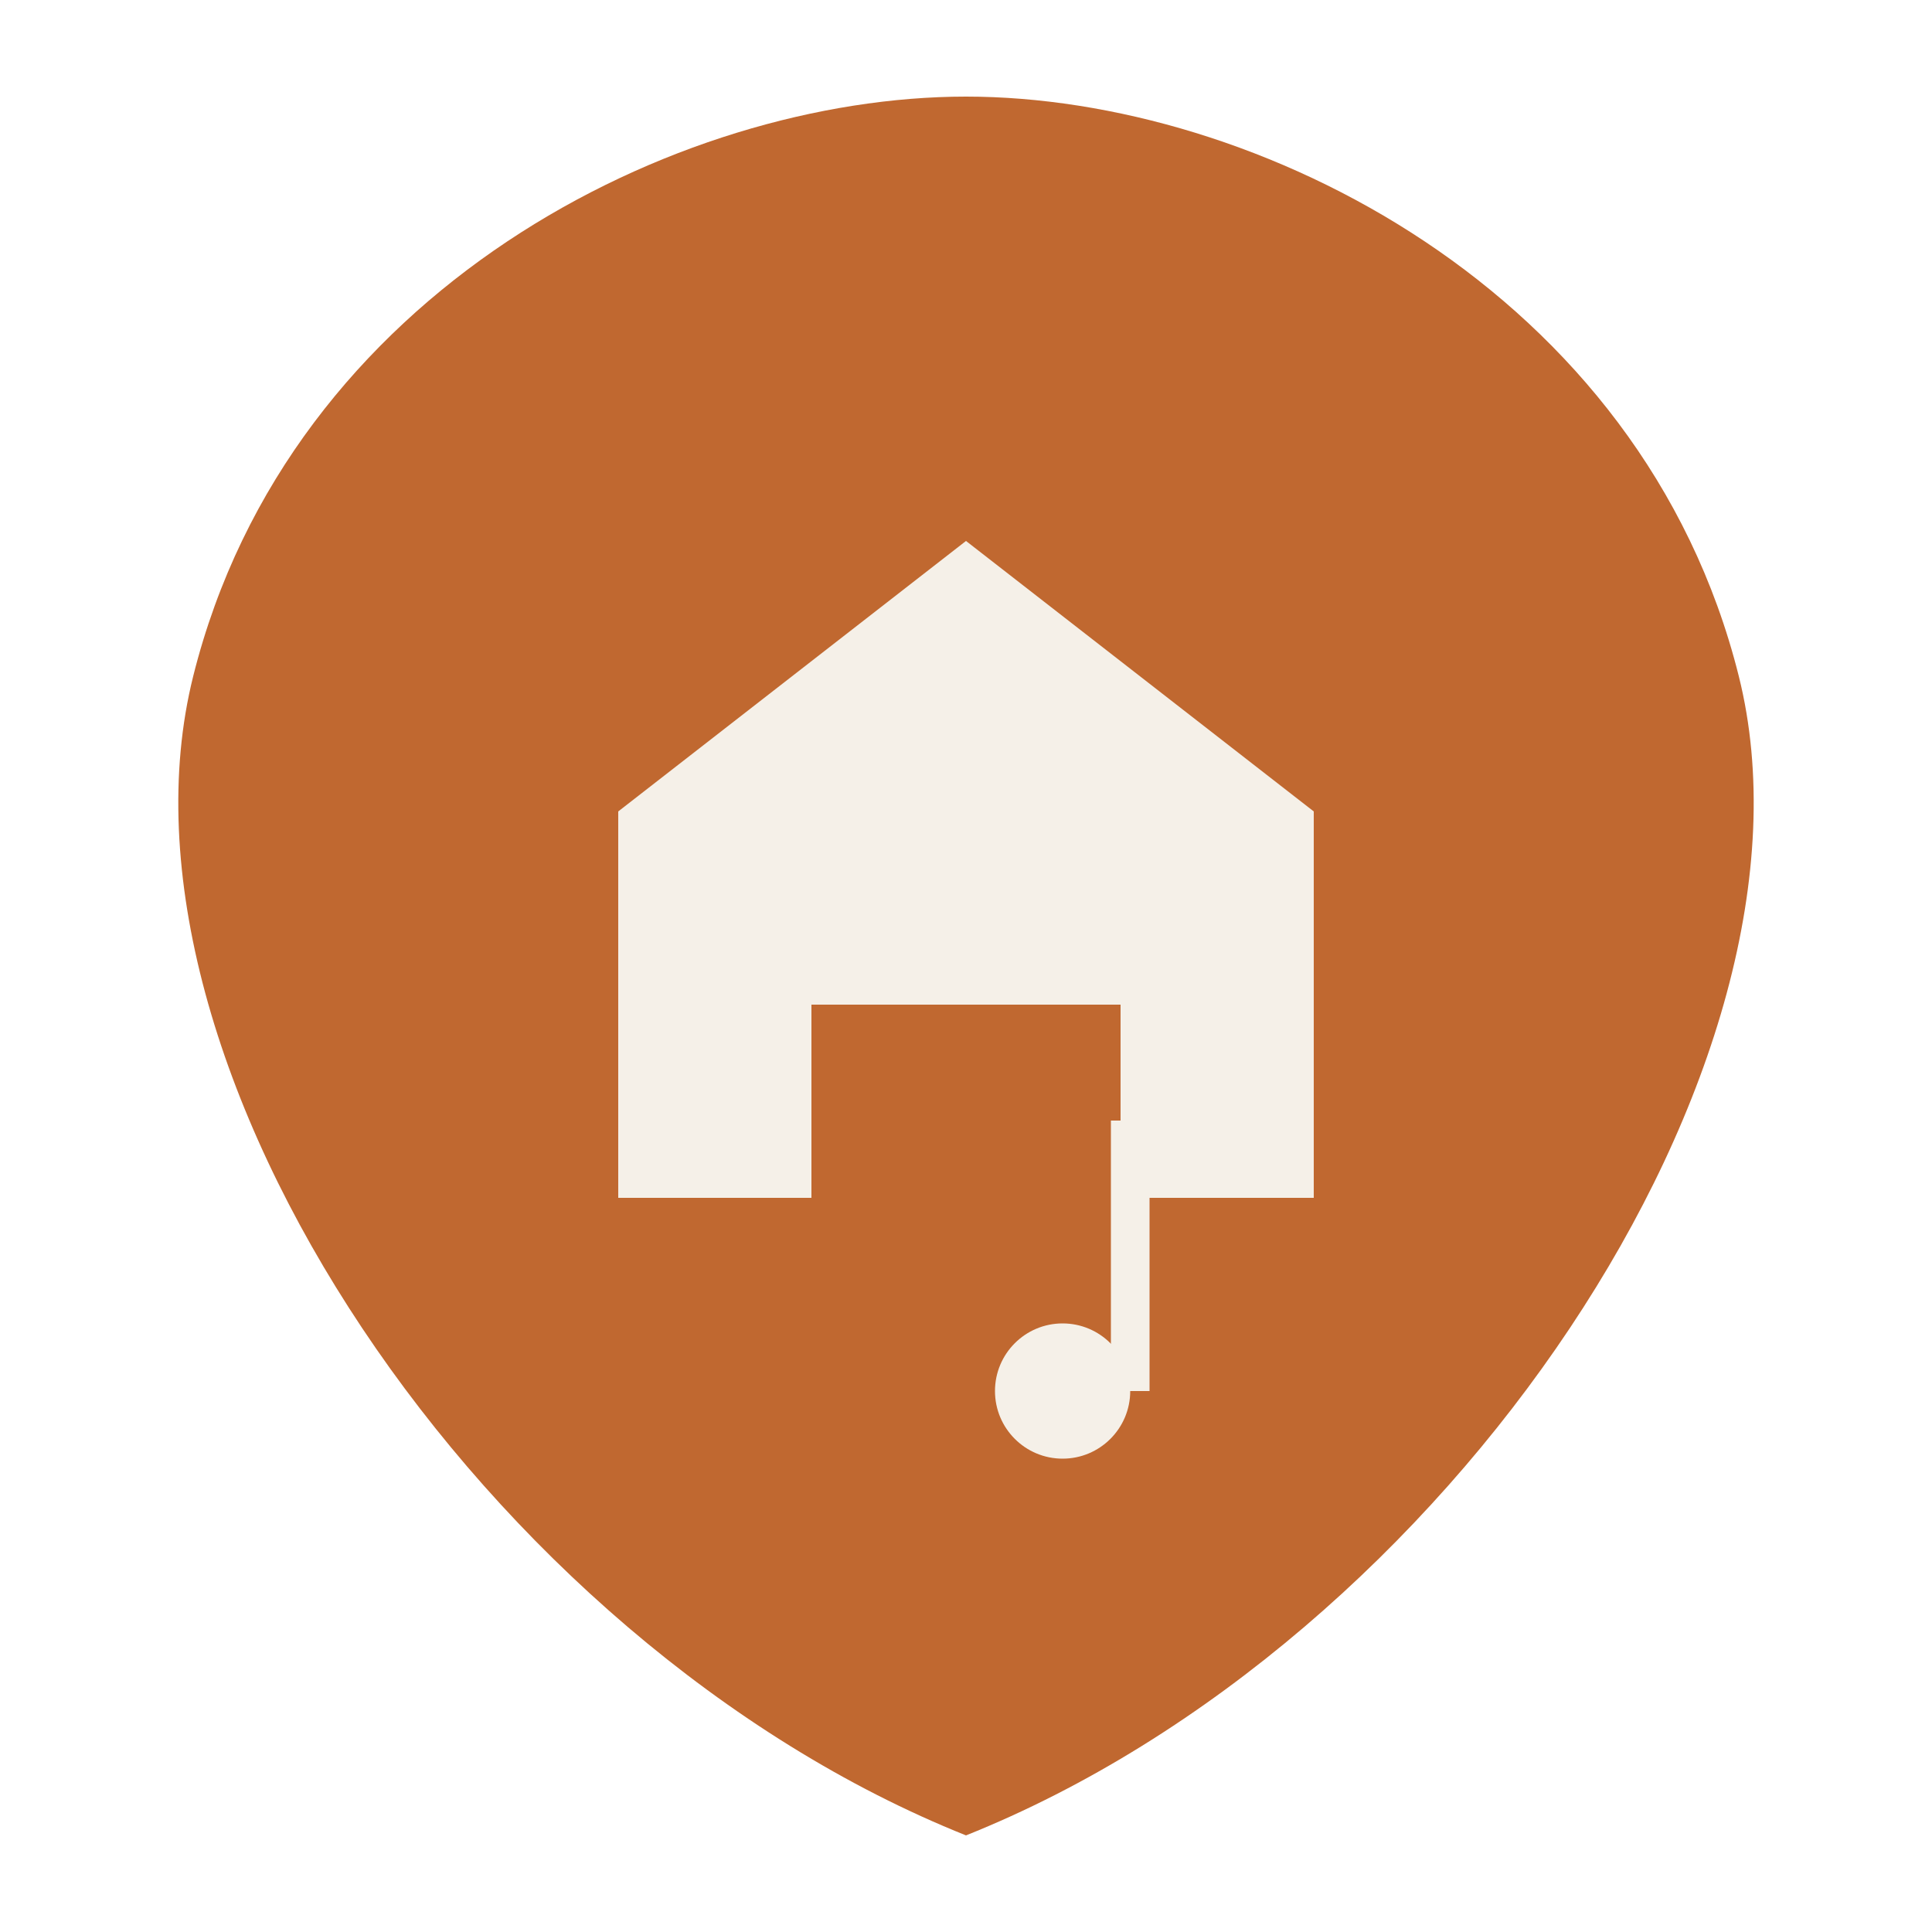
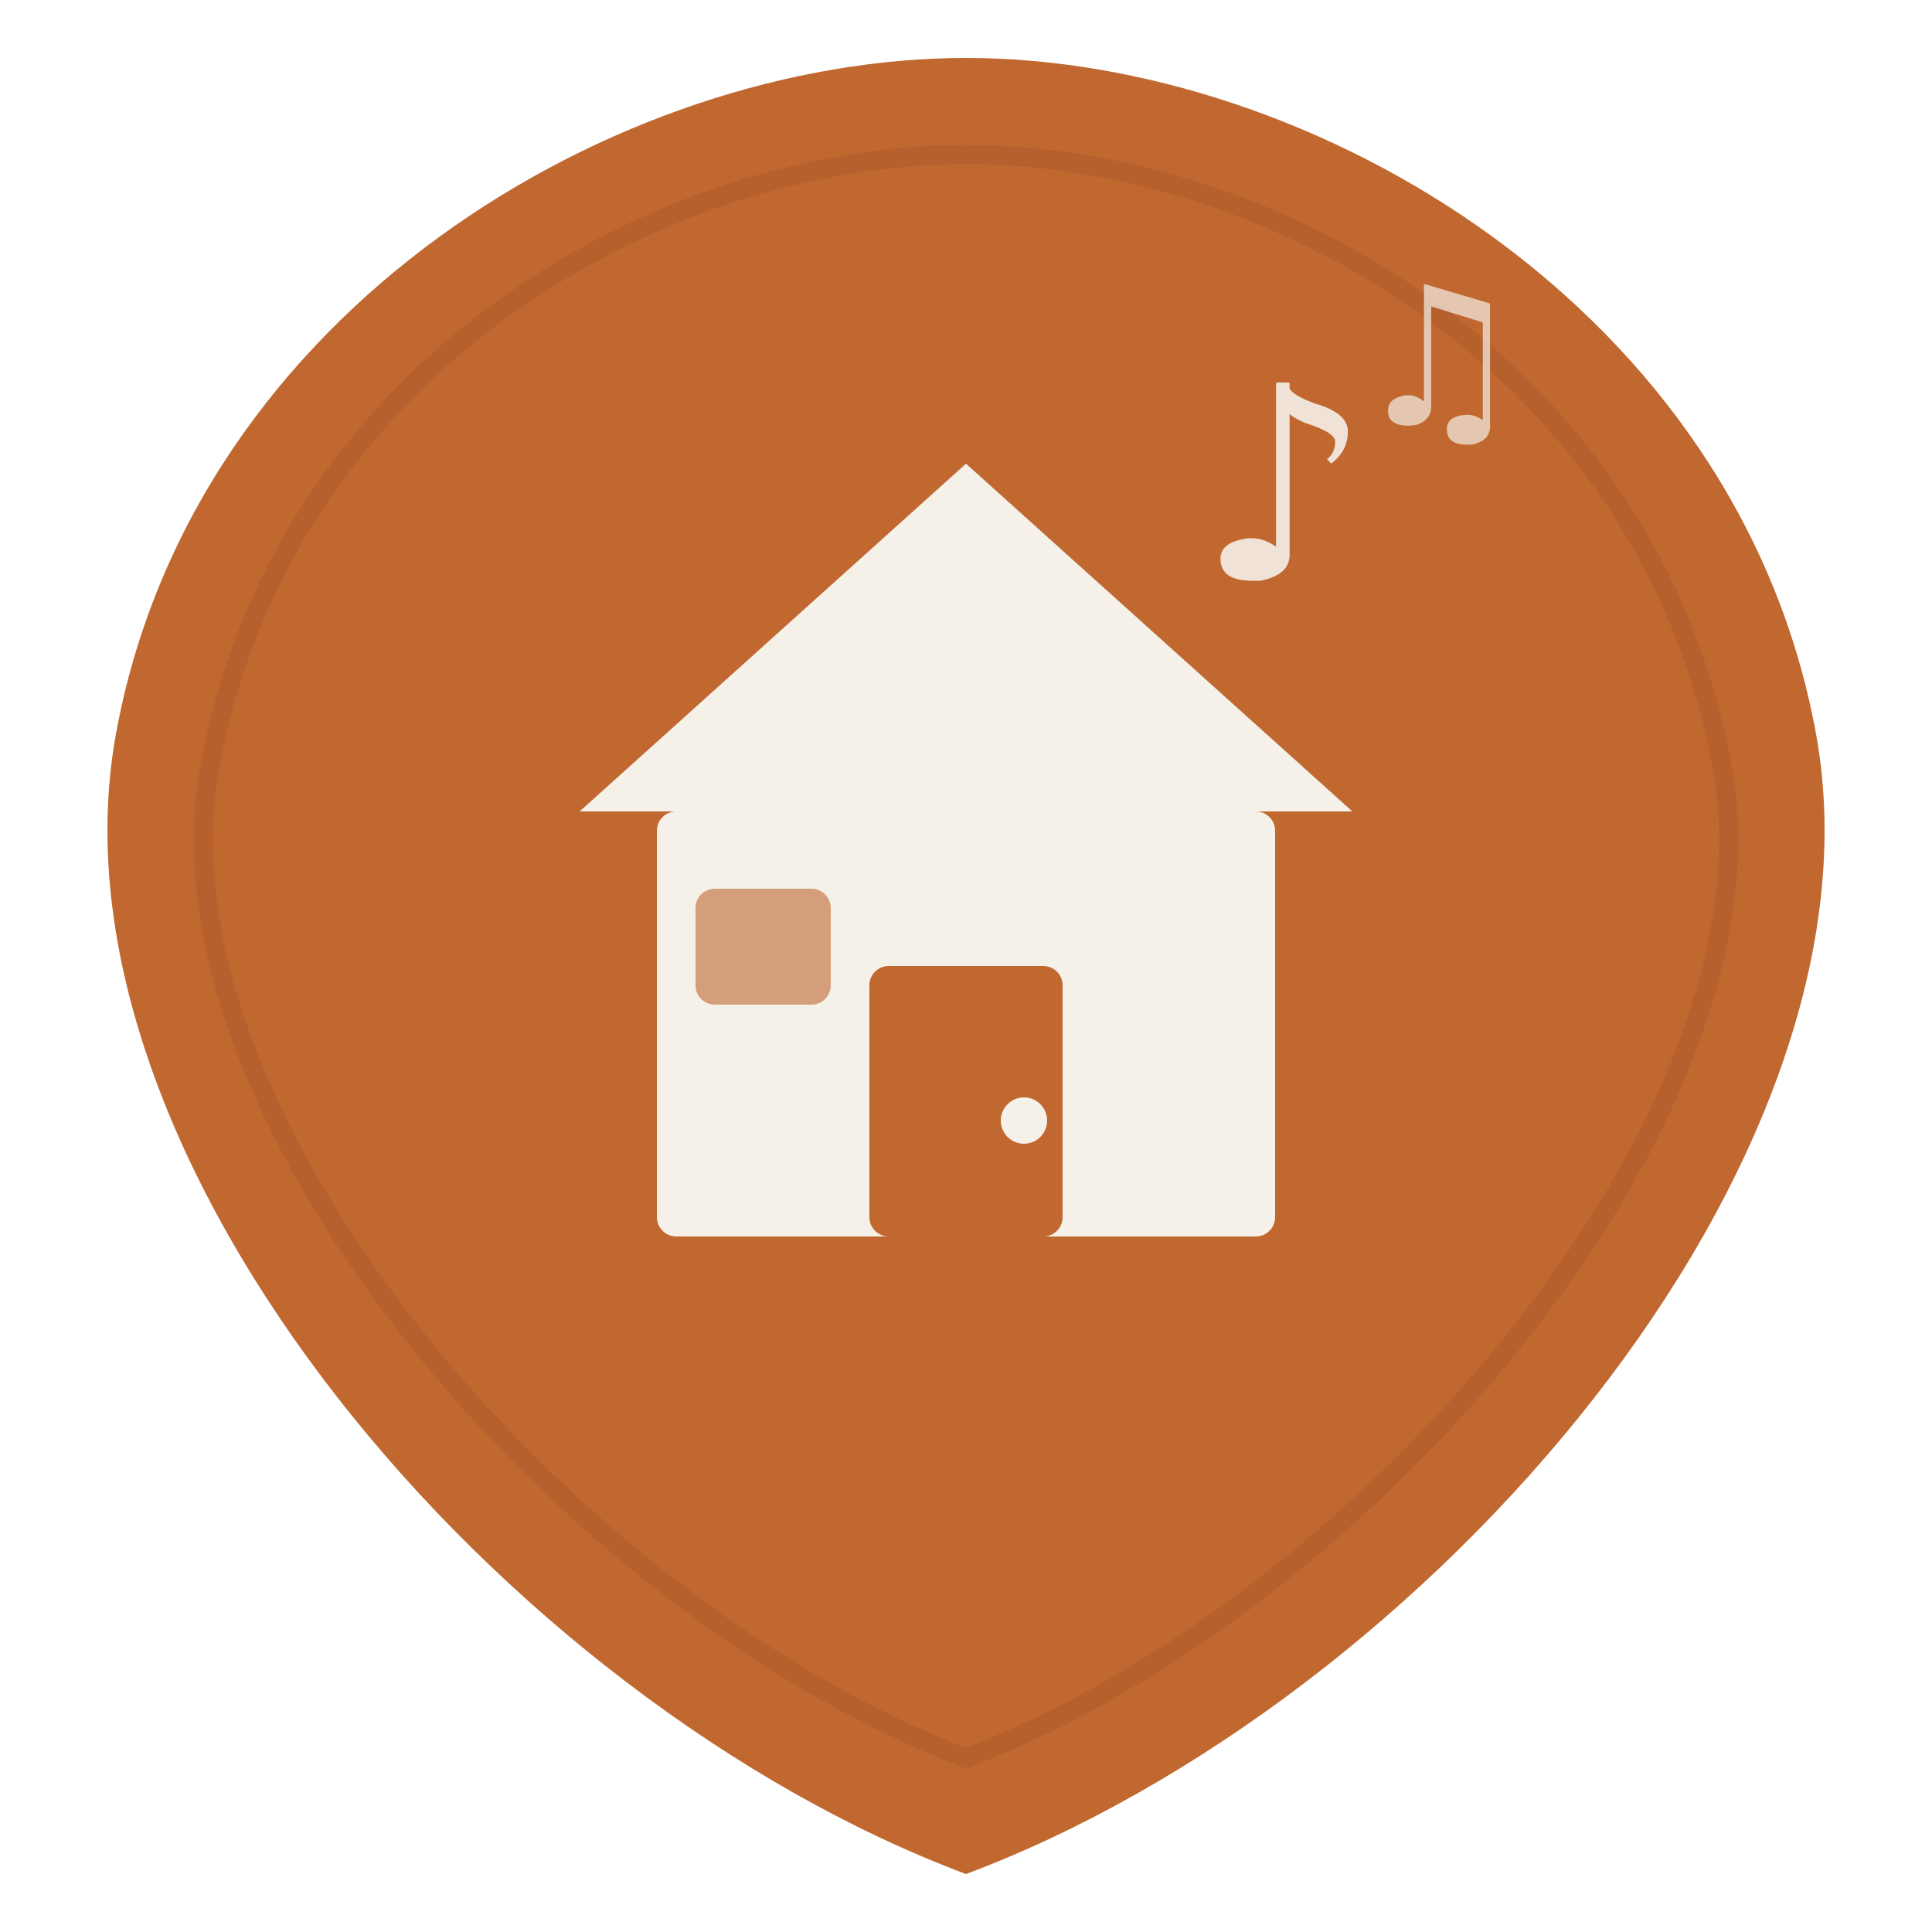
<svg xmlns="http://www.w3.org/2000/svg" viewBox="0 0 100 100" width="100" height="100">
-   <path d="M50 5 C65 5, 85 15, 90 35 C95 55, 75 85, 50 95 C25 85, 5 55, 10 35 C15 15, 35 5, 50 5 Z" fill="#c06830" />
-   <path d="M50 28 L32 42 L32 62 L42 62 L42 52 L58 52 L58 62 L68 62 L68 42 Z" fill="#f5f0e8" />
-   <line x1="32" y1="56" x2="42" y2="56" stroke="#f5f0e8" stroke-width="1.5" />
-   <line x1="58" y1="56" x2="68" y2="56" stroke="#f5f0e8" stroke-width="1.5" />
-   <circle cx="55" cy="72" r="3.5" fill="#f5f0e8" />
-   <line x1="58.5" y1="72" x2="58.5" y2="58" stroke="#f5f0e8" stroke-width="2" />
-   <path d="M58.5 58 C58.5 58, 65 56, 65 60" stroke="#f5f0e8" stroke-width="2" fill="none" />
+   <path d="M50 3 C68 3, 90 16, 94 38 C98 60, 74 88, 50 97 C26 88, 2 60, 6 38 C10 16, 32 3, 50 3 Z" fill="#c06830" />
+   <path d="M50 8 C66 8, 85 19, 89 39 C93 57, 71 83, 50 91 C29 83, 7 57, 11 39 C15 19, 34 8, 50 8 Z" fill="none" stroke="#a85628" stroke-width="1" opacity="0.4" />
+   <polygon points="50,24 30,42 70,42" fill="#f5f0e8" />
+   <rect x="34" y="42" width="32" height="22" rx="1" fill="#f5f0e8" />
+   <rect x="45" y="50" width="10" height="14" rx="1" fill="#c06830" />
+   <circle cx="53" cy="58" r="1.2" fill="#f5f0e8" />
+   <rect x="36" y="46" width="7" height="6" rx="1" fill="#c06830" opacity="0.6" />
+   <text x="62" y="30" font-family="serif" font-size="14" fill="#f5f0e8" opacity="0.9">♪</text>
+   <text x="70" y="22" font-family="serif" font-size="10" fill="#f5f0e8" opacity="0.7">♫</text>
</svg>
